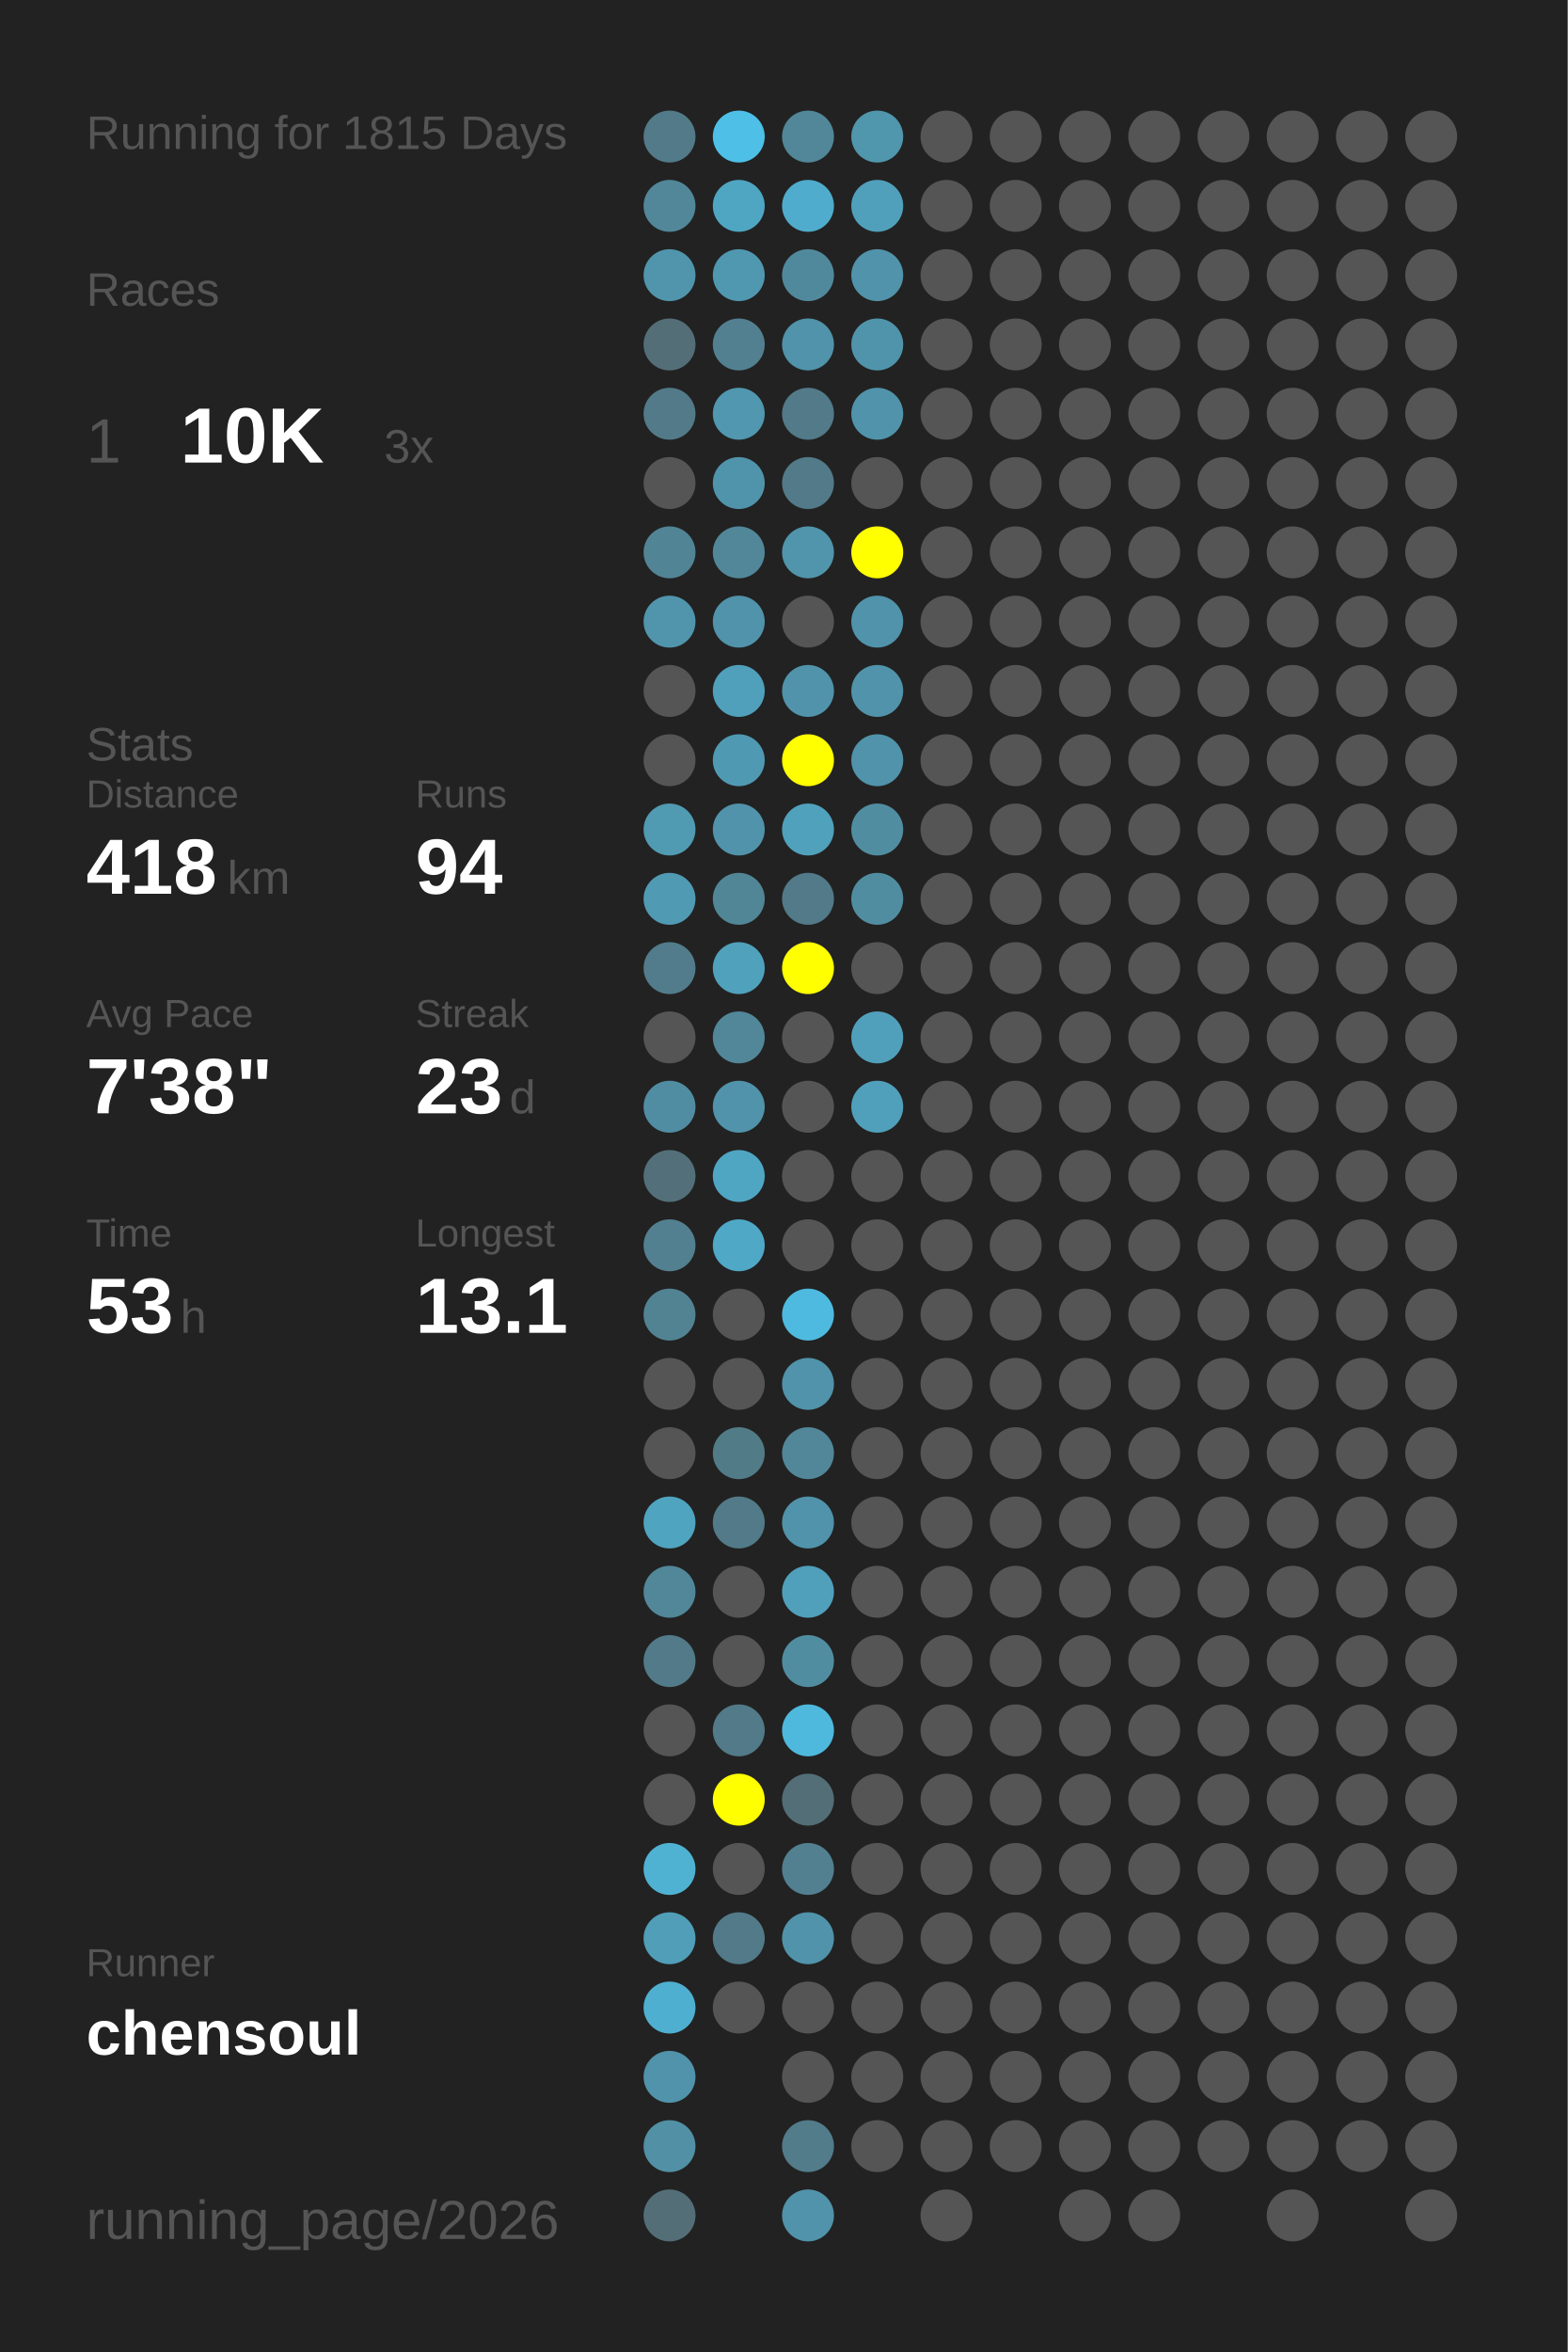
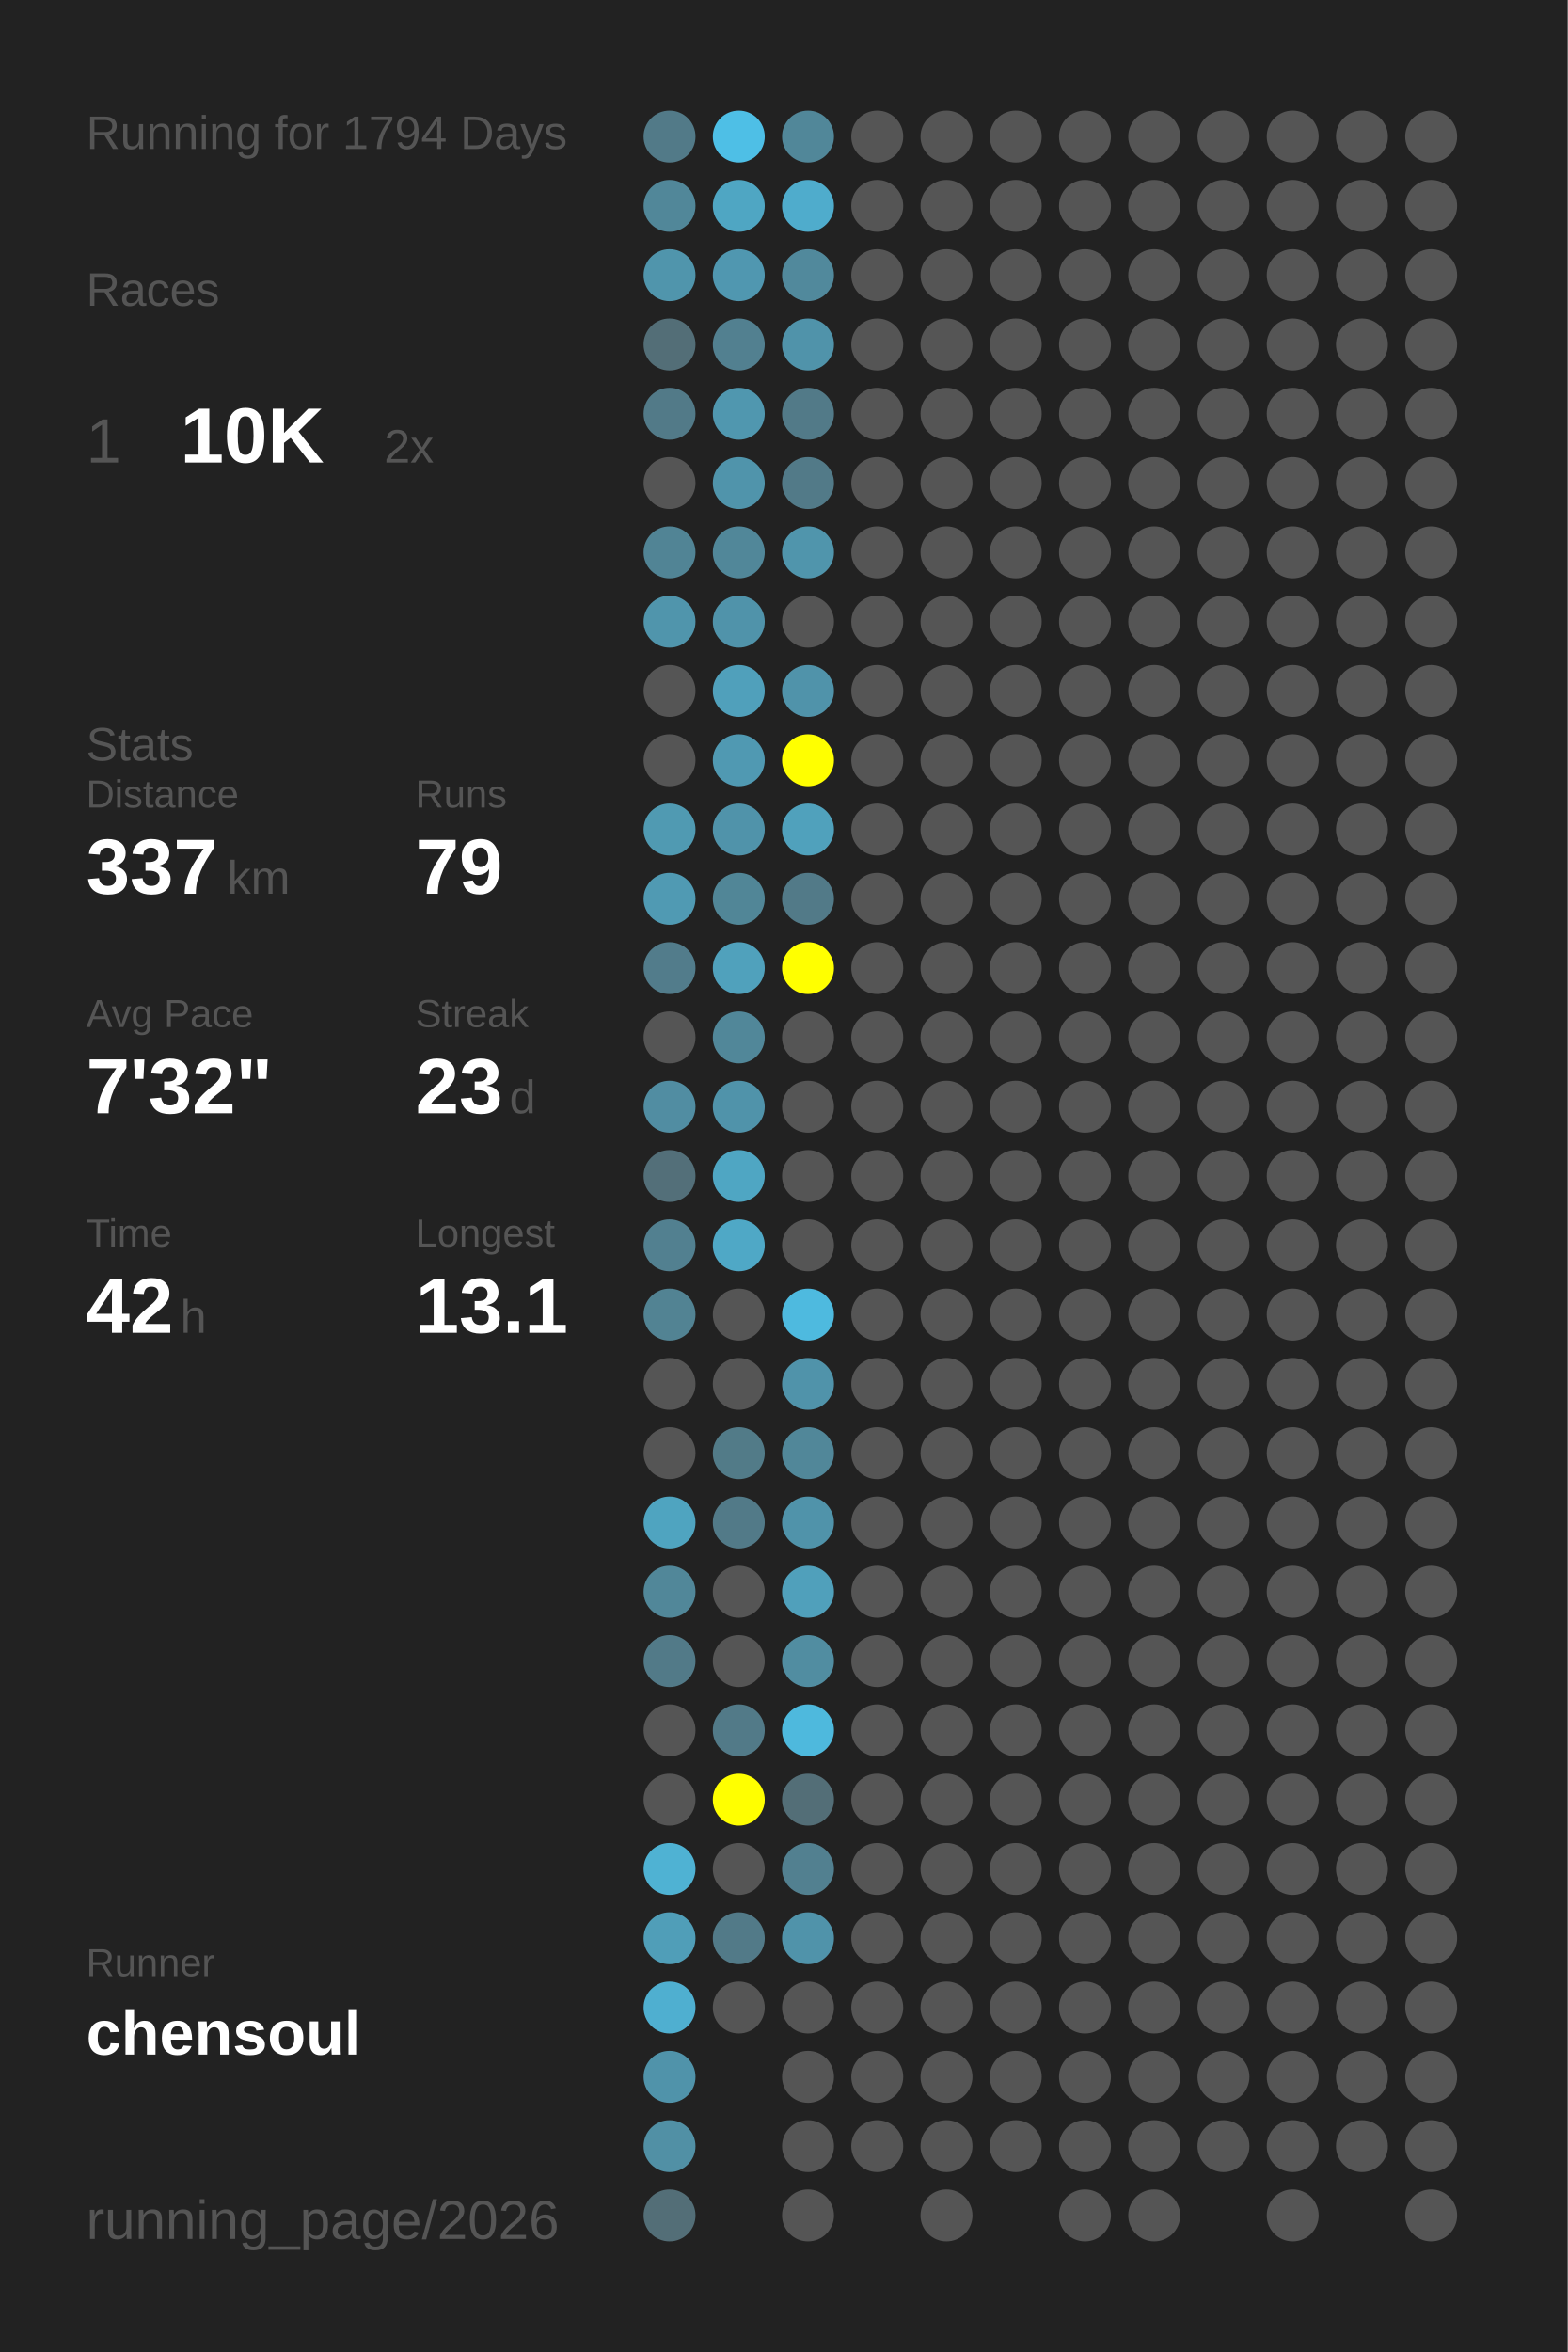
<svg xmlns="http://www.w3.org/2000/svg" baseProfile="full" height="300mm" version="1.1" viewBox="0,0,200,300" width="200mm">
  <defs />
  <rect fill="#222222" height="300" width="200" x="0" y="0" />
-   <text fill="#555555" style="font-size:6px; font-family:Arial;" x="11" y="19">Running for 1815 Days</text>
+   <text fill="#555555" style="font-size:6px; font-family:Arial;" x="11" y="19">Running for 1794 Days</text>
  <text fill="#555555" style="font-size:6px; font-family:Arial;" x="11" y="39">Races</text>
  <text fill="#555555" style="font-size:8px; font-family:Arial;" x="11" y="59">1</text>
  <text fill="#FFFFFF" style="font-size:10px; font-family:Arial; font-weight:bold;" x="23" y="59">10K</text>
-   <text fill="#555555" style="font-size:6px; font-family:Arial;" x="49" y="59">3x</text>
+   <text fill="#555555" style="font-size:6px; font-family:Arial;" x="49" y="59">2x</text>
  <text fill="#555555" style="font-size:6px; font-family:Arial;" x="11" y="97">Stats</text>
  <text fill="#555555" style="font-size:5px; font-family:Arial;" x="11" y="103">Distance</text>
-   <text fill="#FFFFFF" style="font-size:10px; font-family:Arial; font-weight:bold;" x="11" y="114">418</text>
+   <text fill="#FFFFFF" style="font-size:10px; font-family:Arial; font-weight:bold;" x="11" y="114">337</text>
  <text fill="#555555" style="font-size:6px; font-family:Arial;" x="29" y="114">km</text>
  <text fill="#555555" style="font-size:5px; font-family:Arial;" x="53" y="103">Runs</text>
-   <text fill="#FFFFFF" style="font-size:10px; font-family:Arial; font-weight:bold;" x="53" y="114">94</text>
+   <text fill="#FFFFFF" style="font-size:10px; font-family:Arial; font-weight:bold;" x="53" y="114">79</text>
  <text fill="#555555" style="font-size:5px; font-family:Arial;" x="11" y="131">Avg Pace</text>
-   <text fill="#FFFFFF" style="font-size:10px; font-family:Arial; font-weight:bold;" x="11" y="142">7'38"</text>
+   <text fill="#FFFFFF" style="font-size:10px; font-family:Arial; font-weight:bold;" x="11" y="142">7'32"</text>
  <text fill="#555555" style="font-size:5px; font-family:Arial;" x="53" y="131">Streak</text>
  <text fill="#FFFFFF" style="font-size:10px; font-family:Arial; font-weight:bold;" x="53" y="142">23</text>
  <text fill="#555555" style="font-size:6px; font-family:Arial;" x="65" y="142">d</text>
  <text fill="#555555" style="font-size:5px; font-family:Arial;" x="11" y="159">Time</text>
-   <text fill="#FFFFFF" style="font-size:10px; font-family:Arial; font-weight:bold;" x="11" y="170">53</text>
+   <text fill="#FFFFFF" style="font-size:10px; font-family:Arial; font-weight:bold;" x="11" y="170">42</text>
  <text fill="#555555" style="font-size:6px; font-family:Arial;" x="23" y="170">h</text>
  <text fill="#555555" style="font-size:5px; font-family:Arial;" x="53" y="159">Longest</text>
  <text fill="#FFFFFF" style="font-size:10px; font-family:Arial; font-weight:bold;" x="53" y="170">13.1</text>
  <text fill="#555555" style="font-size:5px; font-family:Arial;" x="11" y="252.065">Runner</text>
  <text fill="#FFFFFF" style="font-size:8px; font-family:Arial; font-weight:bold;" x="11" y="262.065">chensoul</text>
  <text fill="#555555" style="font-size:7px; font-family:Arial;" x="11" y="285.581">running_page/2026</text>
  <circle cx="85.417" cy="17.419" fill="#527a88" r="3.312" />
  <circle cx="85.417" cy="26.258" fill="#518799" r="3.312" />
  <circle cx="85.417" cy="35.097" fill="#5095ac" r="3.312" />
  <circle cx="85.417" cy="43.935" fill="#536e77" r="3.312" />
  <circle cx="85.417" cy="52.774" fill="#527a88" r="3.312" />
  <circle cx="85.417" cy="61.613" fill="#555555" r="3.312" />
  <circle cx="85.417" cy="70.452" fill="#518495" r="3.312" />
  <circle cx="85.417" cy="79.29" fill="#5095ac" r="3.312" />
  <circle cx="85.417" cy="88.129" fill="#555555" r="3.312" />
  <circle cx="85.417" cy="96.968" fill="#555555" r="3.312" />
  <circle cx="85.417" cy="105.806" fill="#509ab2" r="3.312" />
  <circle cx="85.417" cy="114.645" fill="#509ab3" r="3.312" />
  <circle cx="85.417" cy="123.484" fill="#527c8b" r="3.312" />
  <circle cx="85.417" cy="132.323" fill="#555555" r="3.312" />
  <circle cx="85.417" cy="141.161" fill="#518da2" r="3.312" />
  <circle cx="85.417" cy="150" fill="#536f79" r="3.312" />
  <circle cx="85.417" cy="158.839" fill="#528090" r="3.312" />
  <circle cx="85.417" cy="167.677" fill="#528393" r="3.312" />
  <circle cx="85.417" cy="176.516" fill="#555555" r="3.312" />
  <circle cx="85.417" cy="185.355" fill="#555555" r="3.312" />
  <circle cx="85.417" cy="194.194" fill="#4fa4c0" r="3.312" />
  <circle cx="85.417" cy="203.032" fill="#518799" r="3.312" />
  <circle cx="85.417" cy="211.871" fill="#527a88" r="3.312" />
  <circle cx="85.417" cy="220.71" fill="#555555" r="3.312" />
  <circle cx="85.417" cy="229.548" fill="#555555" r="3.312" />
  <circle cx="85.417" cy="238.387" fill="#4fb2d3" r="3.312" />
  <circle cx="85.417" cy="247.226" fill="#509eb8" r="3.312" />
  <circle cx="85.417" cy="256.065" fill="#4fafd0" r="3.312" />
  <circle cx="85.417" cy="264.903" fill="#5093aa" r="3.312" />
  <circle cx="85.417" cy="273.742" fill="#5190a5" r="3.312" />
  <circle cx="85.417" cy="282.581" fill="#536e77" r="3.312" />
  <circle cx="94.25" cy="17.419" fill="#4ebfe6" r="3.312" />
  <circle cx="94.25" cy="26.258" fill="#4fa6c3" r="3.312" />
  <circle cx="94.25" cy="35.097" fill="#5097b0" r="3.312" />
  <circle cx="94.25" cy="43.935" fill="#528090" r="3.312" />
  <circle cx="94.25" cy="52.774" fill="#5097af" r="3.312" />
  <circle cx="94.25" cy="61.613" fill="#5094ab" r="3.312" />
  <circle cx="94.25" cy="70.452" fill="#518799" r="3.312" />
  <circle cx="94.25" cy="79.29" fill="#5093aa" r="3.312" />
  <circle cx="94.25" cy="88.129" fill="#50a0bb" r="3.312" />
  <circle cx="94.25" cy="96.968" fill="#5099b2" r="3.312" />
  <circle cx="94.25" cy="105.806" fill="#5093aa" r="3.312" />
  <circle cx="94.25" cy="114.645" fill="#518697" r="3.312" />
  <circle cx="94.25" cy="123.484" fill="#50a1bc" r="3.312" />
  <circle cx="94.25" cy="132.323" fill="#518799" r="3.312" />
  <circle cx="94.25" cy="141.161" fill="#5093aa" r="3.312" />
  <circle cx="94.25" cy="150" fill="#4fa6c3" r="3.312" />
  <circle cx="94.25" cy="158.839" fill="#4fa8c6" r="3.312" />
  <circle cx="94.25" cy="167.677" fill="#555555" r="3.312" />
  <circle cx="94.25" cy="176.516" fill="#555555" r="3.312" />
  <circle cx="94.25" cy="185.355" fill="#527b88" r="3.312" />
  <circle cx="94.25" cy="194.194" fill="#527a88" r="3.312" />
  <circle cx="94.25" cy="203.032" fill="#555555" r="3.312" />
  <circle cx="94.25" cy="211.871" fill="#555555" r="3.312" />
  <circle cx="94.25" cy="220.71" fill="#527a88" r="3.312" />
  <circle cx="94.25" cy="229.548" fill="#FFFF00" r="3.312" />
  <circle cx="94.25" cy="238.387" fill="#555555" r="3.312" />
  <circle cx="94.25" cy="247.226" fill="#527a88" r="3.312" />
  <circle cx="94.25" cy="256.065" fill="#555555" r="3.312" />
  <circle cx="103.083" cy="17.419" fill="#518799" r="3.312" />
  <circle cx="103.083" cy="26.258" fill="#4faccc" r="3.312" />
  <circle cx="103.083" cy="35.097" fill="#51899c" r="3.312" />
  <circle cx="103.083" cy="43.935" fill="#5093aa" r="3.312" />
  <circle cx="103.083" cy="52.774" fill="#527a88" r="3.312" />
  <circle cx="103.083" cy="61.613" fill="#527a88" r="3.312" />
  <circle cx="103.083" cy="70.452" fill="#5095ac" r="3.312" />
  <circle cx="103.083" cy="79.29" fill="#555555" r="3.312" />
  <circle cx="103.083" cy="88.129" fill="#5093aa" r="3.312" />
  <circle cx="103.083" cy="96.968" fill="#FFFF00" r="3.312" />
  <circle cx="103.083" cy="105.806" fill="#50a1bc" r="3.312" />
  <circle cx="103.083" cy="114.645" fill="#527a88" r="3.312" />
  <circle cx="103.083" cy="123.484" fill="#FFFF00" r="3.312" />
  <circle cx="103.083" cy="132.323" fill="#555555" r="3.312" />
  <circle cx="103.083" cy="141.161" fill="#555555" r="3.312" />
  <circle cx="103.083" cy="150" fill="#555555" r="3.312" />
  <circle cx="103.083" cy="158.839" fill="#555555" r="3.312" />
  <circle cx="103.083" cy="167.677" fill="#4ebadf" r="3.312" />
  <circle cx="103.083" cy="176.516" fill="#5093aa" r="3.312" />
  <circle cx="103.083" cy="185.355" fill="#518799" r="3.312" />
  <circle cx="103.083" cy="194.194" fill="#5093aa" r="3.312" />
  <circle cx="103.083" cy="203.032" fill="#50a0bb" r="3.312" />
  <circle cx="103.083" cy="211.871" fill="#518da1" r="3.312" />
  <circle cx="103.083" cy="220.71" fill="#4eb9dd" r="3.312" />
  <circle cx="103.083" cy="229.548" fill="#536e77" r="3.312" />
  <circle cx="103.083" cy="238.387" fill="#528090" r="3.312" />
  <circle cx="103.083" cy="247.226" fill="#5093aa" r="3.312" />
  <circle cx="103.083" cy="256.065" fill="#555555" r="3.312" />
  <circle cx="103.083" cy="264.903" fill="#555555" r="3.312" />
-   <circle cx="103.083" cy="273.742" fill="#527c8a" r="3.312" />
-   <circle cx="103.083" cy="282.581" fill="#5093aa" r="3.312" />
-   <circle cx="111.917" cy="17.419" fill="#5096ad" r="3.312" />
-   <circle cx="111.917" cy="26.258" fill="#50a0bb" r="3.312" />
-   <circle cx="111.917" cy="35.097" fill="#5093aa" r="3.312" />
-   <circle cx="111.917" cy="43.935" fill="#5094ab" r="3.312" />
-   <circle cx="111.917" cy="52.774" fill="#5093aa" r="3.312" />
+   <circle cx="103.083" cy="273.742" fill="#555555" r="3.312" />
+   <circle cx="103.083" cy="282.581" fill="#555555" r="3.312" />
+   <circle cx="111.917" cy="17.419" fill="#555555" r="3.312" />
+   <circle cx="111.917" cy="26.258" fill="#555555" r="3.312" />
+   <circle cx="111.917" cy="35.097" fill="#555555" r="3.312" />
+   <circle cx="111.917" cy="43.935" fill="#555555" r="3.312" />
+   <circle cx="111.917" cy="52.774" fill="#555555" r="3.312" />
  <circle cx="111.917" cy="61.613" fill="#555555" r="3.312" />
-   <circle cx="111.917" cy="70.452" fill="#FFFF00" r="3.312" />
-   <circle cx="111.917" cy="79.29" fill="#5093aa" r="3.312" />
-   <circle cx="111.917" cy="88.129" fill="#5093aa" r="3.312" />
-   <circle cx="111.917" cy="96.968" fill="#5093aa" r="3.312" />
-   <circle cx="111.917" cy="105.806" fill="#518da1" r="3.312" />
-   <circle cx="111.917" cy="114.645" fill="#518da1" r="3.312" />
+   <circle cx="111.917" cy="70.452" fill="#555555" r="3.312" />
+   <circle cx="111.917" cy="79.29" fill="#555555" r="3.312" />
+   <circle cx="111.917" cy="88.129" fill="#555555" r="3.312" />
+   <circle cx="111.917" cy="96.968" fill="#555555" r="3.312" />
+   <circle cx="111.917" cy="105.806" fill="#555555" r="3.312" />
+   <circle cx="111.917" cy="114.645" fill="#555555" r="3.312" />
  <circle cx="111.917" cy="123.484" fill="#555555" r="3.312" />
-   <circle cx="111.917" cy="132.323" fill="#50a0bb" r="3.312" />
-   <circle cx="111.917" cy="141.161" fill="#50a0bb" r="3.312" />
+   <circle cx="111.917" cy="132.323" fill="#555555" r="3.312" />
+   <circle cx="111.917" cy="141.161" fill="#555555" r="3.312" />
  <circle cx="111.917" cy="150" fill="#555555" r="3.312" />
  <circle cx="111.917" cy="158.839" fill="#555555" r="3.312" />
  <circle cx="111.917" cy="167.677" fill="#555555" r="3.312" />
  <circle cx="111.917" cy="176.516" fill="#555555" r="3.312" />
  <circle cx="111.917" cy="185.355" fill="#555555" r="3.312" />
  <circle cx="111.917" cy="194.194" fill="#555555" r="3.312" />
  <circle cx="111.917" cy="203.032" fill="#555555" r="3.312" />
  <circle cx="111.917" cy="211.871" fill="#555555" r="3.312" />
  <circle cx="111.917" cy="220.71" fill="#555555" r="3.312" />
  <circle cx="111.917" cy="229.548" fill="#555555" r="3.312" />
  <circle cx="111.917" cy="238.387" fill="#555555" r="3.312" />
  <circle cx="111.917" cy="247.226" fill="#555555" r="3.312" />
  <circle cx="111.917" cy="256.065" fill="#555555" r="3.312" />
  <circle cx="111.917" cy="264.903" fill="#555555" r="3.312" />
  <circle cx="111.917" cy="273.742" fill="#555555" r="3.312" />
  <circle cx="120.75" cy="17.419" fill="#555555" r="3.312" />
  <circle cx="120.75" cy="26.258" fill="#555555" r="3.312" />
  <circle cx="120.75" cy="35.097" fill="#555555" r="3.312" />
  <circle cx="120.75" cy="43.935" fill="#555555" r="3.312" />
  <circle cx="120.75" cy="52.774" fill="#555555" r="3.312" />
  <circle cx="120.75" cy="61.613" fill="#555555" r="3.312" />
  <circle cx="120.75" cy="70.452" fill="#555555" r="3.312" />
  <circle cx="120.75" cy="79.29" fill="#555555" r="3.312" />
  <circle cx="120.75" cy="88.129" fill="#555555" r="3.312" />
  <circle cx="120.75" cy="96.968" fill="#555555" r="3.312" />
  <circle cx="120.75" cy="105.806" fill="#555555" r="3.312" />
  <circle cx="120.75" cy="114.645" fill="#555555" r="3.312" />
  <circle cx="120.75" cy="123.484" fill="#555555" r="3.312" />
  <circle cx="120.75" cy="132.323" fill="#555555" r="3.312" />
  <circle cx="120.75" cy="141.161" fill="#555555" r="3.312" />
  <circle cx="120.75" cy="150" fill="#555555" r="3.312" />
  <circle cx="120.75" cy="158.839" fill="#555555" r="3.312" />
  <circle cx="120.75" cy="167.677" fill="#555555" r="3.312" />
  <circle cx="120.75" cy="176.516" fill="#555555" r="3.312" />
  <circle cx="120.75" cy="185.355" fill="#555555" r="3.312" />
  <circle cx="120.75" cy="194.194" fill="#555555" r="3.312" />
  <circle cx="120.75" cy="203.032" fill="#555555" r="3.312" />
  <circle cx="120.75" cy="211.871" fill="#555555" r="3.312" />
  <circle cx="120.75" cy="220.71" fill="#555555" r="3.312" />
  <circle cx="120.75" cy="229.548" fill="#555555" r="3.312" />
  <circle cx="120.75" cy="238.387" fill="#555555" r="3.312" />
  <circle cx="120.75" cy="247.226" fill="#555555" r="3.312" />
  <circle cx="120.75" cy="256.065" fill="#555555" r="3.312" />
  <circle cx="120.75" cy="264.903" fill="#555555" r="3.312" />
  <circle cx="120.75" cy="273.742" fill="#555555" r="3.312" />
  <circle cx="120.75" cy="282.581" fill="#555555" r="3.312" />
  <circle cx="129.583" cy="17.419" fill="#555555" r="3.312" />
  <circle cx="129.583" cy="26.258" fill="#555555" r="3.312" />
  <circle cx="129.583" cy="35.097" fill="#555555" r="3.312" />
  <circle cx="129.583" cy="43.935" fill="#555555" r="3.312" />
  <circle cx="129.583" cy="52.774" fill="#555555" r="3.312" />
  <circle cx="129.583" cy="61.613" fill="#555555" r="3.312" />
  <circle cx="129.583" cy="70.452" fill="#555555" r="3.312" />
  <circle cx="129.583" cy="79.29" fill="#555555" r="3.312" />
  <circle cx="129.583" cy="88.129" fill="#555555" r="3.312" />
  <circle cx="129.583" cy="96.968" fill="#555555" r="3.312" />
  <circle cx="129.583" cy="105.806" fill="#555555" r="3.312" />
  <circle cx="129.583" cy="114.645" fill="#555555" r="3.312" />
  <circle cx="129.583" cy="123.484" fill="#555555" r="3.312" />
  <circle cx="129.583" cy="132.323" fill="#555555" r="3.312" />
  <circle cx="129.583" cy="141.161" fill="#555555" r="3.312" />
  <circle cx="129.583" cy="150" fill="#555555" r="3.312" />
  <circle cx="129.583" cy="158.839" fill="#555555" r="3.312" />
  <circle cx="129.583" cy="167.677" fill="#555555" r="3.312" />
  <circle cx="129.583" cy="176.516" fill="#555555" r="3.312" />
  <circle cx="129.583" cy="185.355" fill="#555555" r="3.312" />
  <circle cx="129.583" cy="194.194" fill="#555555" r="3.312" />
  <circle cx="129.583" cy="203.032" fill="#555555" r="3.312" />
  <circle cx="129.583" cy="211.871" fill="#555555" r="3.312" />
  <circle cx="129.583" cy="220.71" fill="#555555" r="3.312" />
  <circle cx="129.583" cy="229.548" fill="#555555" r="3.312" />
  <circle cx="129.583" cy="238.387" fill="#555555" r="3.312" />
  <circle cx="129.583" cy="247.226" fill="#555555" r="3.312" />
  <circle cx="129.583" cy="256.065" fill="#555555" r="3.312" />
  <circle cx="129.583" cy="264.903" fill="#555555" r="3.312" />
  <circle cx="129.583" cy="273.742" fill="#555555" r="3.312" />
  <circle cx="138.417" cy="17.419" fill="#555555" r="3.312" />
  <circle cx="138.417" cy="26.258" fill="#555555" r="3.312" />
  <circle cx="138.417" cy="35.097" fill="#555555" r="3.312" />
  <circle cx="138.417" cy="43.935" fill="#555555" r="3.312" />
  <circle cx="138.417" cy="52.774" fill="#555555" r="3.312" />
  <circle cx="138.417" cy="61.613" fill="#555555" r="3.312" />
  <circle cx="138.417" cy="70.452" fill="#555555" r="3.312" />
  <circle cx="138.417" cy="79.29" fill="#555555" r="3.312" />
  <circle cx="138.417" cy="88.129" fill="#555555" r="3.312" />
  <circle cx="138.417" cy="96.968" fill="#555555" r="3.312" />
  <circle cx="138.417" cy="105.806" fill="#555555" r="3.312" />
  <circle cx="138.417" cy="114.645" fill="#555555" r="3.312" />
  <circle cx="138.417" cy="123.484" fill="#555555" r="3.312" />
  <circle cx="138.417" cy="132.323" fill="#555555" r="3.312" />
  <circle cx="138.417" cy="141.161" fill="#555555" r="3.312" />
  <circle cx="138.417" cy="150" fill="#555555" r="3.312" />
  <circle cx="138.417" cy="158.839" fill="#555555" r="3.312" />
  <circle cx="138.417" cy="167.677" fill="#555555" r="3.312" />
  <circle cx="138.417" cy="176.516" fill="#555555" r="3.312" />
  <circle cx="138.417" cy="185.355" fill="#555555" r="3.312" />
  <circle cx="138.417" cy="194.194" fill="#555555" r="3.312" />
  <circle cx="138.417" cy="203.032" fill="#555555" r="3.312" />
  <circle cx="138.417" cy="211.871" fill="#555555" r="3.312" />
  <circle cx="138.417" cy="220.71" fill="#555555" r="3.312" />
  <circle cx="138.417" cy="229.548" fill="#555555" r="3.312" />
  <circle cx="138.417" cy="238.387" fill="#555555" r="3.312" />
  <circle cx="138.417" cy="247.226" fill="#555555" r="3.312" />
  <circle cx="138.417" cy="256.065" fill="#555555" r="3.312" />
  <circle cx="138.417" cy="264.903" fill="#555555" r="3.312" />
  <circle cx="138.417" cy="273.742" fill="#555555" r="3.312" />
  <circle cx="138.417" cy="282.581" fill="#555555" r="3.312" />
  <circle cx="147.25" cy="17.419" fill="#555555" r="3.312" />
  <circle cx="147.25" cy="26.258" fill="#555555" r="3.312" />
  <circle cx="147.25" cy="35.097" fill="#555555" r="3.312" />
  <circle cx="147.25" cy="43.935" fill="#555555" r="3.312" />
  <circle cx="147.25" cy="52.774" fill="#555555" r="3.312" />
  <circle cx="147.25" cy="61.613" fill="#555555" r="3.312" />
  <circle cx="147.25" cy="70.452" fill="#555555" r="3.312" />
  <circle cx="147.25" cy="79.29" fill="#555555" r="3.312" />
  <circle cx="147.25" cy="88.129" fill="#555555" r="3.312" />
  <circle cx="147.25" cy="96.968" fill="#555555" r="3.312" />
  <circle cx="147.25" cy="105.806" fill="#555555" r="3.312" />
  <circle cx="147.25" cy="114.645" fill="#555555" r="3.312" />
  <circle cx="147.25" cy="123.484" fill="#555555" r="3.312" />
  <circle cx="147.25" cy="132.323" fill="#555555" r="3.312" />
  <circle cx="147.25" cy="141.161" fill="#555555" r="3.312" />
  <circle cx="147.25" cy="150" fill="#555555" r="3.312" />
  <circle cx="147.25" cy="158.839" fill="#555555" r="3.312" />
  <circle cx="147.25" cy="167.677" fill="#555555" r="3.312" />
  <circle cx="147.25" cy="176.516" fill="#555555" r="3.312" />
  <circle cx="147.25" cy="185.355" fill="#555555" r="3.312" />
  <circle cx="147.25" cy="194.194" fill="#555555" r="3.312" />
  <circle cx="147.25" cy="203.032" fill="#555555" r="3.312" />
  <circle cx="147.25" cy="211.871" fill="#555555" r="3.312" />
  <circle cx="147.25" cy="220.71" fill="#555555" r="3.312" />
  <circle cx="147.25" cy="229.548" fill="#555555" r="3.312" />
  <circle cx="147.25" cy="238.387" fill="#555555" r="3.312" />
  <circle cx="147.25" cy="247.226" fill="#555555" r="3.312" />
  <circle cx="147.25" cy="256.065" fill="#555555" r="3.312" />
  <circle cx="147.25" cy="264.903" fill="#555555" r="3.312" />
  <circle cx="147.25" cy="273.742" fill="#555555" r="3.312" />
  <circle cx="147.25" cy="282.581" fill="#555555" r="3.312" />
  <circle cx="156.083" cy="17.419" fill="#555555" r="3.312" />
  <circle cx="156.083" cy="26.258" fill="#555555" r="3.312" />
  <circle cx="156.083" cy="35.097" fill="#555555" r="3.312" />
  <circle cx="156.083" cy="43.935" fill="#555555" r="3.312" />
  <circle cx="156.083" cy="52.774" fill="#555555" r="3.312" />
  <circle cx="156.083" cy="61.613" fill="#555555" r="3.312" />
  <circle cx="156.083" cy="70.452" fill="#555555" r="3.312" />
  <circle cx="156.083" cy="79.29" fill="#555555" r="3.312" />
  <circle cx="156.083" cy="88.129" fill="#555555" r="3.312" />
  <circle cx="156.083" cy="96.968" fill="#555555" r="3.312" />
  <circle cx="156.083" cy="105.806" fill="#555555" r="3.312" />
  <circle cx="156.083" cy="114.645" fill="#555555" r="3.312" />
  <circle cx="156.083" cy="123.484" fill="#555555" r="3.312" />
  <circle cx="156.083" cy="132.323" fill="#555555" r="3.312" />
  <circle cx="156.083" cy="141.161" fill="#555555" r="3.312" />
  <circle cx="156.083" cy="150" fill="#555555" r="3.312" />
  <circle cx="156.083" cy="158.839" fill="#555555" r="3.312" />
  <circle cx="156.083" cy="167.677" fill="#555555" r="3.312" />
  <circle cx="156.083" cy="176.516" fill="#555555" r="3.312" />
  <circle cx="156.083" cy="185.355" fill="#555555" r="3.312" />
  <circle cx="156.083" cy="194.194" fill="#555555" r="3.312" />
  <circle cx="156.083" cy="203.032" fill="#555555" r="3.312" />
  <circle cx="156.083" cy="211.871" fill="#555555" r="3.312" />
  <circle cx="156.083" cy="220.71" fill="#555555" r="3.312" />
  <circle cx="156.083" cy="229.548" fill="#555555" r="3.312" />
  <circle cx="156.083" cy="238.387" fill="#555555" r="3.312" />
  <circle cx="156.083" cy="247.226" fill="#555555" r="3.312" />
  <circle cx="156.083" cy="256.065" fill="#555555" r="3.312" />
  <circle cx="156.083" cy="264.903" fill="#555555" r="3.312" />
  <circle cx="156.083" cy="273.742" fill="#555555" r="3.312" />
  <circle cx="164.917" cy="17.419" fill="#555555" r="3.312" />
  <circle cx="164.917" cy="26.258" fill="#555555" r="3.312" />
  <circle cx="164.917" cy="35.097" fill="#555555" r="3.312" />
  <circle cx="164.917" cy="43.935" fill="#555555" r="3.312" />
  <circle cx="164.917" cy="52.774" fill="#555555" r="3.312" />
  <circle cx="164.917" cy="61.613" fill="#555555" r="3.312" />
  <circle cx="164.917" cy="70.452" fill="#555555" r="3.312" />
  <circle cx="164.917" cy="79.29" fill="#555555" r="3.312" />
  <circle cx="164.917" cy="88.129" fill="#555555" r="3.312" />
  <circle cx="164.917" cy="96.968" fill="#555555" r="3.312" />
  <circle cx="164.917" cy="105.806" fill="#555555" r="3.312" />
  <circle cx="164.917" cy="114.645" fill="#555555" r="3.312" />
  <circle cx="164.917" cy="123.484" fill="#555555" r="3.312" />
  <circle cx="164.917" cy="132.323" fill="#555555" r="3.312" />
  <circle cx="164.917" cy="141.161" fill="#555555" r="3.312" />
  <circle cx="164.917" cy="150" fill="#555555" r="3.312" />
  <circle cx="164.917" cy="158.839" fill="#555555" r="3.312" />
  <circle cx="164.917" cy="167.677" fill="#555555" r="3.312" />
  <circle cx="164.917" cy="176.516" fill="#555555" r="3.312" />
  <circle cx="164.917" cy="185.355" fill="#555555" r="3.312" />
  <circle cx="164.917" cy="194.194" fill="#555555" r="3.312" />
  <circle cx="164.917" cy="203.032" fill="#555555" r="3.312" />
  <circle cx="164.917" cy="211.871" fill="#555555" r="3.312" />
  <circle cx="164.917" cy="220.71" fill="#555555" r="3.312" />
  <circle cx="164.917" cy="229.548" fill="#555555" r="3.312" />
  <circle cx="164.917" cy="238.387" fill="#555555" r="3.312" />
  <circle cx="164.917" cy="247.226" fill="#555555" r="3.312" />
  <circle cx="164.917" cy="256.065" fill="#555555" r="3.312" />
  <circle cx="164.917" cy="264.903" fill="#555555" r="3.312" />
  <circle cx="164.917" cy="273.742" fill="#555555" r="3.312" />
  <circle cx="164.917" cy="282.581" fill="#555555" r="3.312" />
  <circle cx="173.75" cy="17.419" fill="#555555" r="3.312" />
  <circle cx="173.75" cy="26.258" fill="#555555" r="3.312" />
  <circle cx="173.75" cy="35.097" fill="#555555" r="3.312" />
  <circle cx="173.75" cy="43.935" fill="#555555" r="3.312" />
  <circle cx="173.75" cy="52.774" fill="#555555" r="3.312" />
  <circle cx="173.75" cy="61.613" fill="#555555" r="3.312" />
  <circle cx="173.75" cy="70.452" fill="#555555" r="3.312" />
  <circle cx="173.75" cy="79.29" fill="#555555" r="3.312" />
  <circle cx="173.75" cy="88.129" fill="#555555" r="3.312" />
  <circle cx="173.75" cy="96.968" fill="#555555" r="3.312" />
  <circle cx="173.75" cy="105.806" fill="#555555" r="3.312" />
  <circle cx="173.75" cy="114.645" fill="#555555" r="3.312" />
  <circle cx="173.75" cy="123.484" fill="#555555" r="3.312" />
  <circle cx="173.75" cy="132.323" fill="#555555" r="3.312" />
  <circle cx="173.75" cy="141.161" fill="#555555" r="3.312" />
  <circle cx="173.75" cy="150" fill="#555555" r="3.312" />
  <circle cx="173.75" cy="158.839" fill="#555555" r="3.312" />
  <circle cx="173.75" cy="167.677" fill="#555555" r="3.312" />
  <circle cx="173.75" cy="176.516" fill="#555555" r="3.312" />
  <circle cx="173.75" cy="185.355" fill="#555555" r="3.312" />
  <circle cx="173.75" cy="194.194" fill="#555555" r="3.312" />
  <circle cx="173.75" cy="203.032" fill="#555555" r="3.312" />
  <circle cx="173.75" cy="211.871" fill="#555555" r="3.312" />
  <circle cx="173.75" cy="220.71" fill="#555555" r="3.312" />
  <circle cx="173.75" cy="229.548" fill="#555555" r="3.312" />
  <circle cx="173.75" cy="238.387" fill="#555555" r="3.312" />
  <circle cx="173.75" cy="247.226" fill="#555555" r="3.312" />
  <circle cx="173.75" cy="256.065" fill="#555555" r="3.312" />
  <circle cx="173.75" cy="264.903" fill="#555555" r="3.312" />
  <circle cx="173.75" cy="273.742" fill="#555555" r="3.312" />
  <circle cx="182.583" cy="17.419" fill="#555555" r="3.312" />
  <circle cx="182.583" cy="26.258" fill="#555555" r="3.312" />
  <circle cx="182.583" cy="35.097" fill="#555555" r="3.312" />
  <circle cx="182.583" cy="43.935" fill="#555555" r="3.312" />
  <circle cx="182.583" cy="52.774" fill="#555555" r="3.312" />
  <circle cx="182.583" cy="61.613" fill="#555555" r="3.312" />
  <circle cx="182.583" cy="70.452" fill="#555555" r="3.312" />
  <circle cx="182.583" cy="79.29" fill="#555555" r="3.312" />
  <circle cx="182.583" cy="88.129" fill="#555555" r="3.312" />
  <circle cx="182.583" cy="96.968" fill="#555555" r="3.312" />
  <circle cx="182.583" cy="105.806" fill="#555555" r="3.312" />
  <circle cx="182.583" cy="114.645" fill="#555555" r="3.312" />
  <circle cx="182.583" cy="123.484" fill="#555555" r="3.312" />
  <circle cx="182.583" cy="132.323" fill="#555555" r="3.312" />
  <circle cx="182.583" cy="141.161" fill="#555555" r="3.312" />
  <circle cx="182.583" cy="150" fill="#555555" r="3.312" />
  <circle cx="182.583" cy="158.839" fill="#555555" r="3.312" />
  <circle cx="182.583" cy="167.677" fill="#555555" r="3.312" />
  <circle cx="182.583" cy="176.516" fill="#555555" r="3.312" />
  <circle cx="182.583" cy="185.355" fill="#555555" r="3.312" />
  <circle cx="182.583" cy="194.194" fill="#555555" r="3.312" />
  <circle cx="182.583" cy="203.032" fill="#555555" r="3.312" />
  <circle cx="182.583" cy="211.871" fill="#555555" r="3.312" />
  <circle cx="182.583" cy="220.71" fill="#555555" r="3.312" />
  <circle cx="182.583" cy="229.548" fill="#555555" r="3.312" />
  <circle cx="182.583" cy="238.387" fill="#555555" r="3.312" />
  <circle cx="182.583" cy="247.226" fill="#555555" r="3.312" />
  <circle cx="182.583" cy="256.065" fill="#555555" r="3.312" />
  <circle cx="182.583" cy="264.903" fill="#555555" r="3.312" />
  <circle cx="182.583" cy="273.742" fill="#555555" r="3.312" />
  <circle cx="182.583" cy="282.581" fill="#555555" r="3.312" />
</svg>
